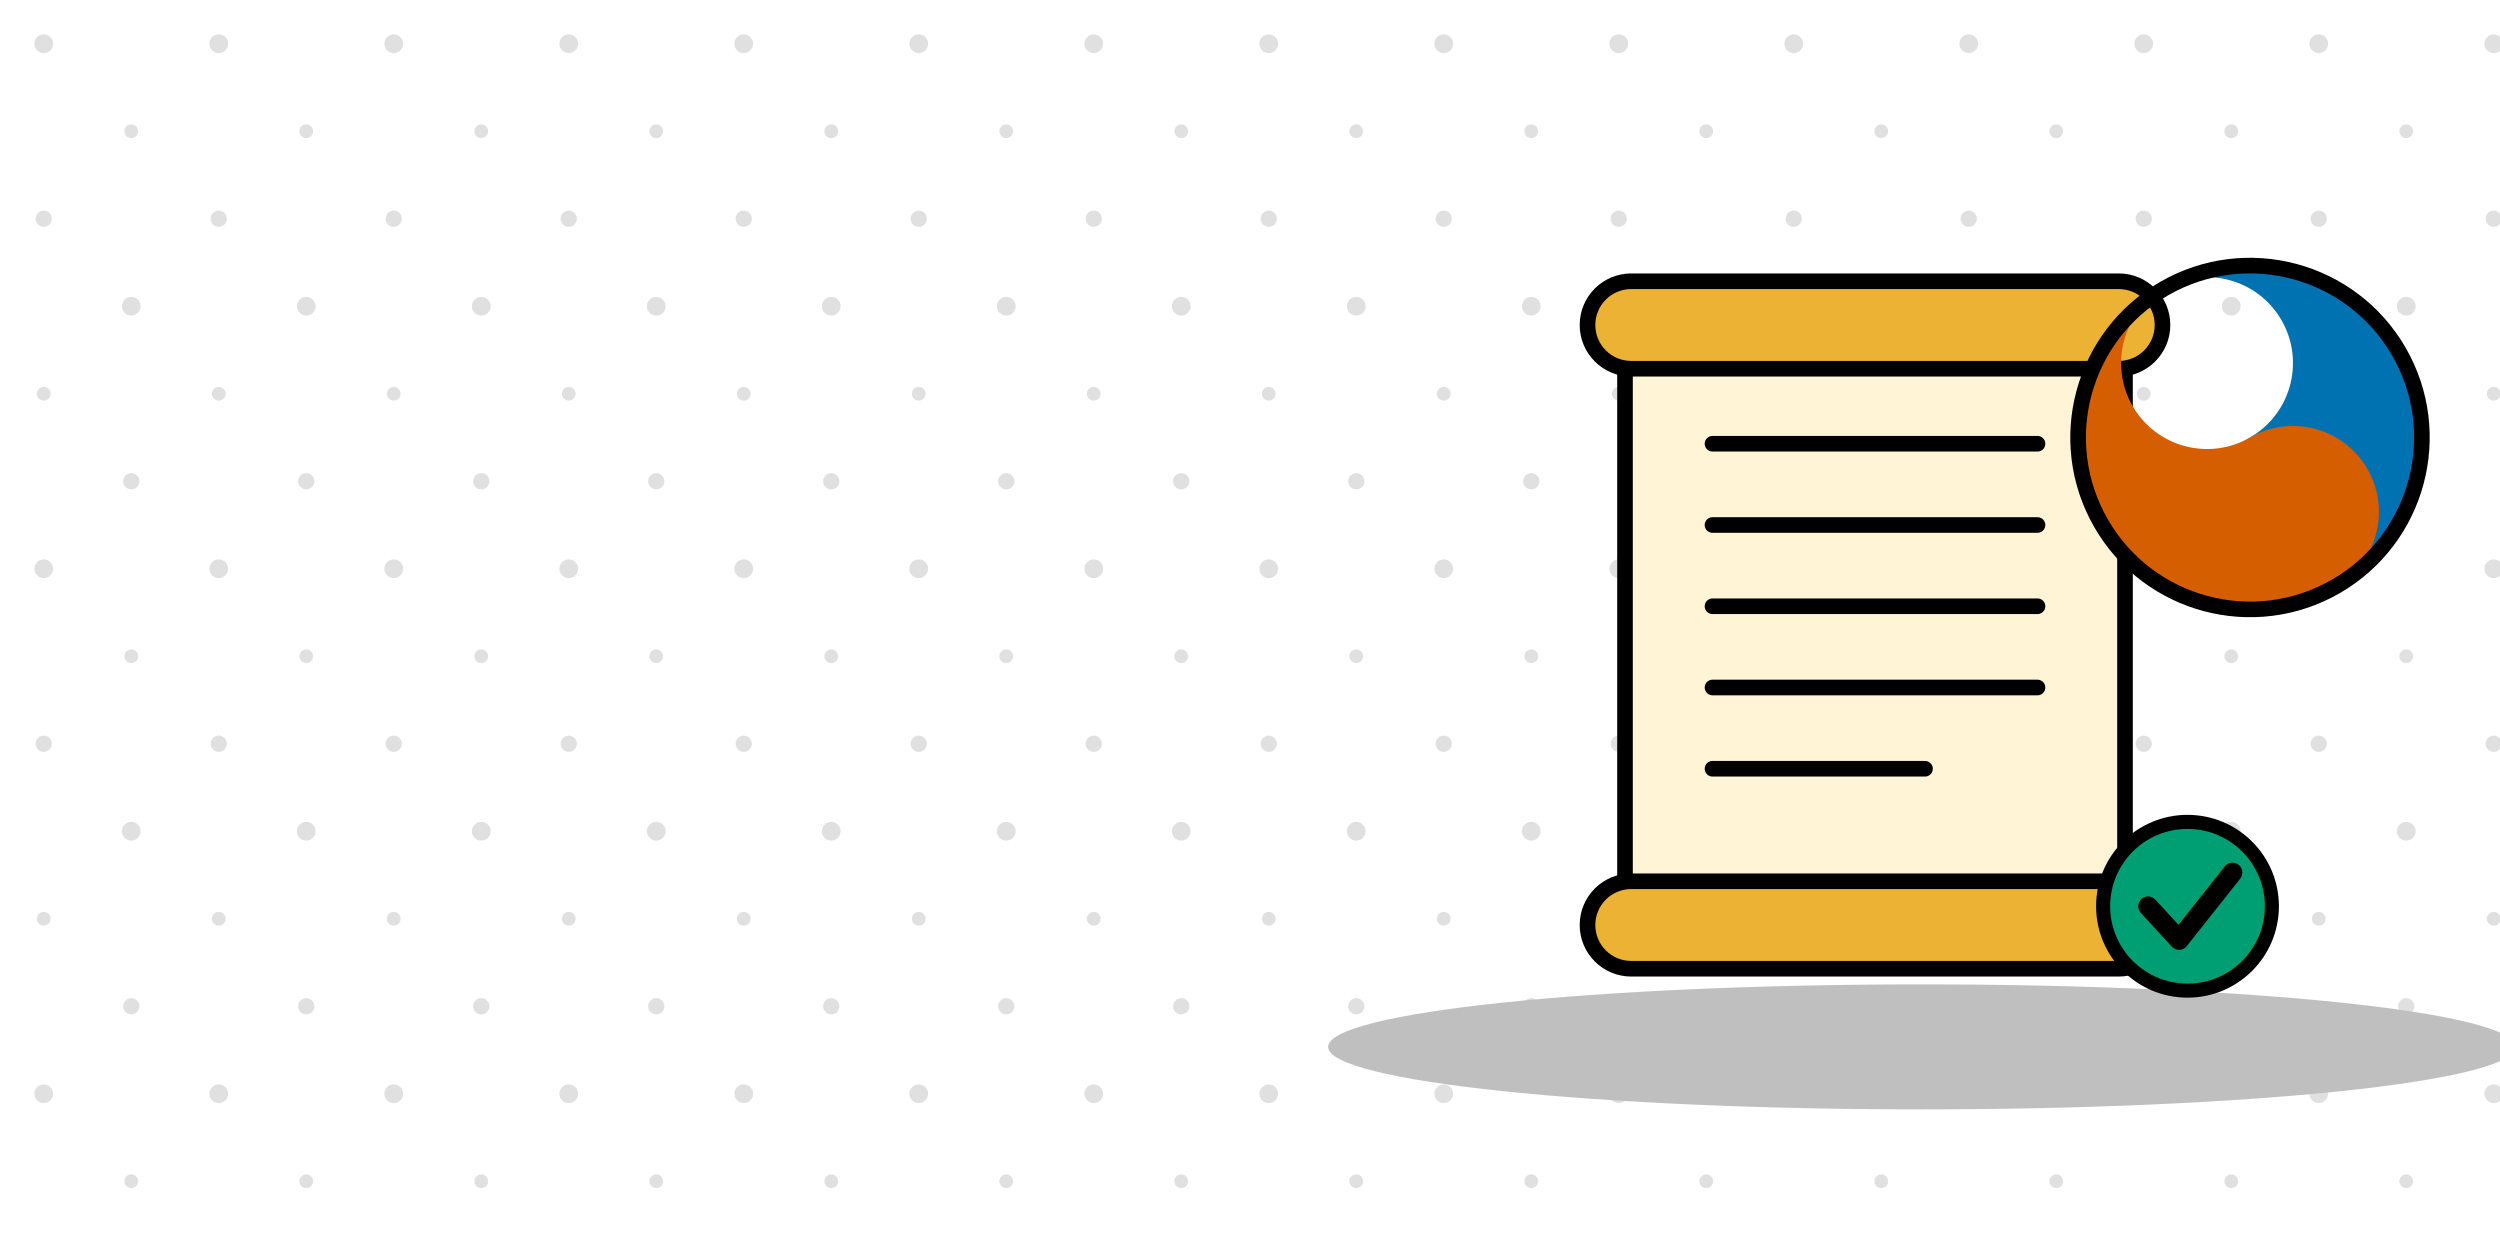
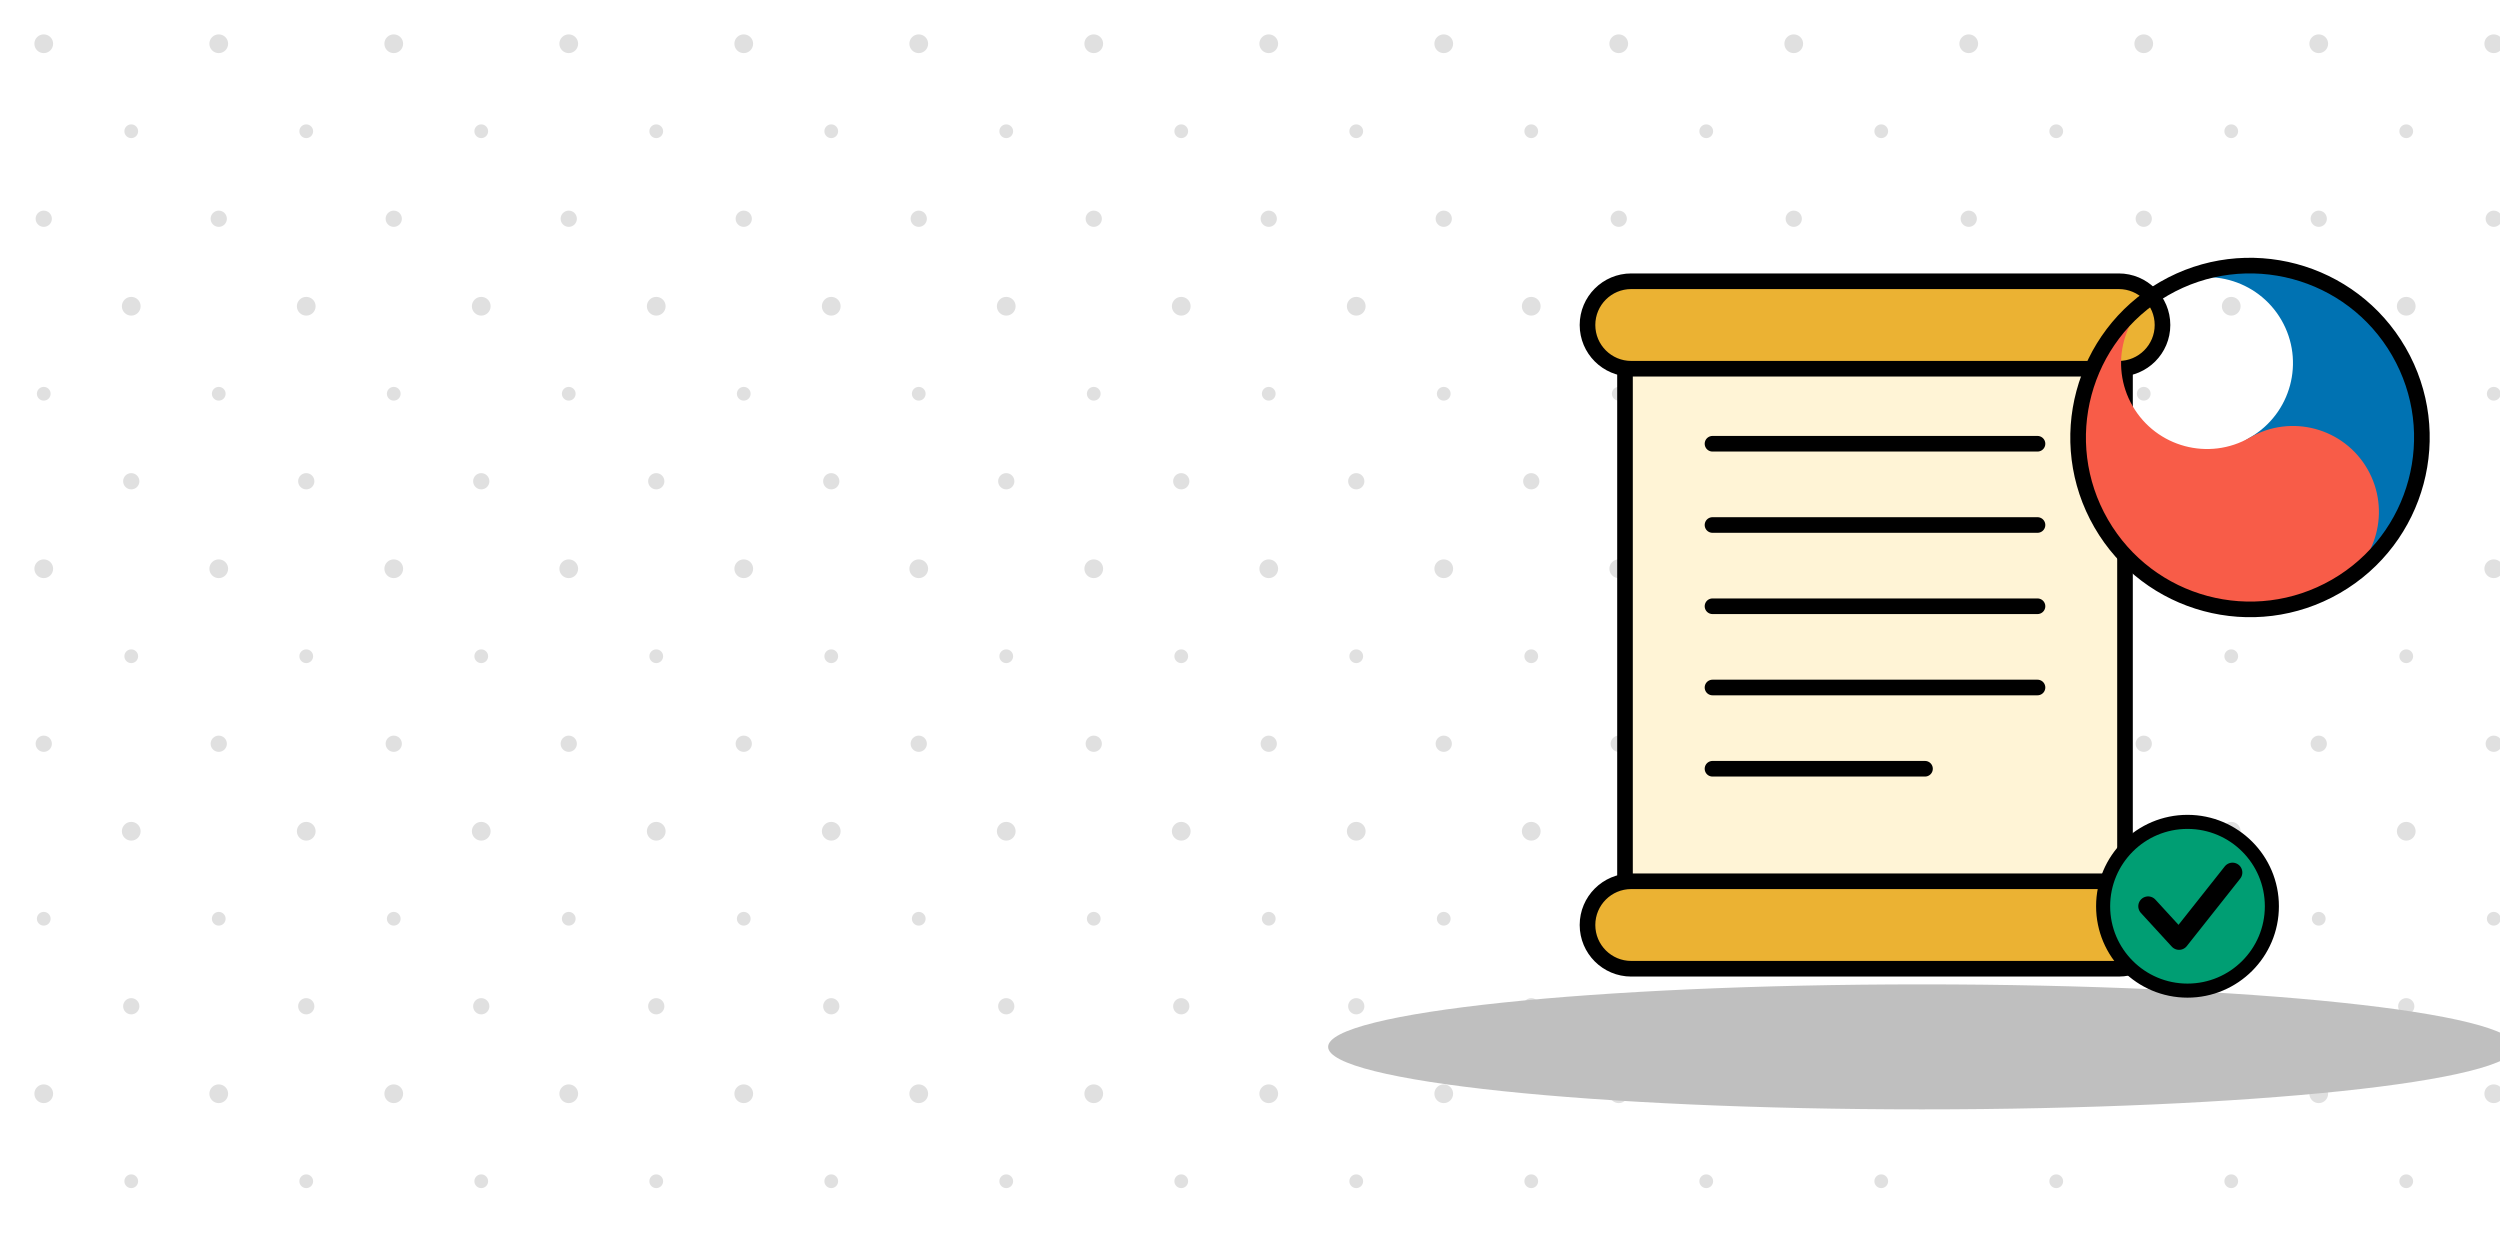
<svg xmlns="http://www.w3.org/2000/svg" viewBox="0 0 800 400" width="800" height="400">
  <rect width="800" height="400" fill="#FFFFFF" />
  <g fill="#E0E0E0">
    <circle cx="14" cy="14" r="3.0" />
    <circle cx="14" cy="70" r="2.6" />
    <circle cx="14" cy="126" r="2.2" />
    <circle cx="14" cy="182" r="3.0" />
    <circle cx="14" cy="238" r="2.6" />
    <circle cx="14" cy="294" r="2.2" />
    <circle cx="14" cy="350" r="3.0" />
    <circle cx="42" cy="42" r="2.2" />
    <circle cx="42" cy="98" r="3.0" />
    <circle cx="42" cy="154" r="2.6" />
    <circle cx="42" cy="210" r="2.2" />
    <circle cx="42" cy="266" r="3.0" />
    <circle cx="42" cy="322" r="2.6" />
    <circle cx="42" cy="378" r="2.2" />
    <circle cx="70" cy="14" r="3.0" />
    <circle cx="70" cy="70" r="2.6" />
    <circle cx="70" cy="126" r="2.2" />
    <circle cx="70" cy="182" r="3.0" />
    <circle cx="70" cy="238" r="2.6" />
    <circle cx="70" cy="294" r="2.2" />
    <circle cx="70" cy="350" r="3.0" />
    <circle cx="98" cy="42" r="2.2" />
    <circle cx="98" cy="98" r="3.0" />
    <circle cx="98" cy="154" r="2.6" />
    <circle cx="98" cy="210" r="2.2" />
    <circle cx="98" cy="266" r="3.0" />
    <circle cx="98" cy="322" r="2.6" />
    <circle cx="98" cy="378" r="2.2" />
    <circle cx="126" cy="14" r="3.0" />
    <circle cx="126" cy="70" r="2.6" />
    <circle cx="126" cy="126" r="2.2" />
    <circle cx="126" cy="182" r="3.0" />
    <circle cx="126" cy="238" r="2.6" />
    <circle cx="126" cy="294" r="2.2" />
    <circle cx="126" cy="350" r="3.0" />
    <circle cx="154" cy="42" r="2.2" />
    <circle cx="154" cy="98" r="3.0" />
    <circle cx="154" cy="154" r="2.6" />
    <circle cx="154" cy="210" r="2.2" />
    <circle cx="154" cy="266" r="3.0" />
    <circle cx="154" cy="322" r="2.6" />
    <circle cx="154" cy="378" r="2.2" />
    <circle cx="182" cy="14" r="3.0" />
    <circle cx="182" cy="70" r="2.6" />
    <circle cx="182" cy="126" r="2.2" />
    <circle cx="182" cy="182" r="3.0" />
    <circle cx="182" cy="238" r="2.6" />
    <circle cx="182" cy="294" r="2.2" />
    <circle cx="182" cy="350" r="3.0" />
    <circle cx="210" cy="42" r="2.2" />
    <circle cx="210" cy="98" r="3.0" />
    <circle cx="210" cy="154" r="2.6" />
    <circle cx="210" cy="210" r="2.2" />
    <circle cx="210" cy="266" r="3.0" />
    <circle cx="210" cy="322" r="2.6" />
    <circle cx="210" cy="378" r="2.2" />
    <circle cx="238" cy="14" r="3.0" />
    <circle cx="238" cy="70" r="2.6" />
    <circle cx="238" cy="126" r="2.2" />
    <circle cx="238" cy="182" r="3.0" />
    <circle cx="238" cy="238" r="2.6" />
    <circle cx="238" cy="294" r="2.2" />
    <circle cx="238" cy="350" r="3.0" />
    <circle cx="266" cy="42" r="2.2" />
    <circle cx="266" cy="98" r="3.0" />
    <circle cx="266" cy="154" r="2.6" />
    <circle cx="266" cy="210" r="2.2" />
    <circle cx="266" cy="266" r="3.0" />
    <circle cx="266" cy="322" r="2.6" />
    <circle cx="266" cy="378" r="2.2" />
    <circle cx="294" cy="14" r="3.0" />
    <circle cx="294" cy="70" r="2.6" />
    <circle cx="294" cy="126" r="2.2" />
    <circle cx="294" cy="182" r="3.0" />
    <circle cx="294" cy="238" r="2.6" />
    <circle cx="294" cy="294" r="2.2" />
    <circle cx="294" cy="350" r="3.0" />
    <circle cx="322" cy="42" r="2.2" />
    <circle cx="322" cy="98" r="3.0" />
    <circle cx="322" cy="154" r="2.6" />
    <circle cx="322" cy="210" r="2.2" />
    <circle cx="322" cy="266" r="3.0" />
    <circle cx="322" cy="322" r="2.6" />
    <circle cx="322" cy="378" r="2.2" />
    <circle cx="350" cy="14" r="3.0" />
    <circle cx="350" cy="70" r="2.6" />
    <circle cx="350" cy="126" r="2.2" />
    <circle cx="350" cy="182" r="3.0" />
    <circle cx="350" cy="238" r="2.6" />
    <circle cx="350" cy="294" r="2.2" />
    <circle cx="350" cy="350" r="3.0" />
    <circle cx="378" cy="42" r="2.2" />
    <circle cx="378" cy="98" r="3.0" />
    <circle cx="378" cy="154" r="2.6" />
    <circle cx="378" cy="210" r="2.2" />
    <circle cx="378" cy="266" r="3.0" />
    <circle cx="378" cy="322" r="2.6" />
    <circle cx="378" cy="378" r="2.2" />
    <circle cx="406" cy="14" r="3.0" />
    <circle cx="406" cy="70" r="2.6" />
    <circle cx="406" cy="126" r="2.2" />
    <circle cx="406" cy="182" r="3.0" />
    <circle cx="406" cy="238" r="2.6" />
    <circle cx="406" cy="294" r="2.2" />
    <circle cx="406" cy="350" r="3.0" />
    <circle cx="434" cy="42" r="2.2" />
    <circle cx="434" cy="98" r="3.0" />
    <circle cx="434" cy="154" r="2.6" />
    <circle cx="434" cy="210" r="2.2" />
    <circle cx="434" cy="266" r="3.0" />
    <circle cx="434" cy="322" r="2.6" />
    <circle cx="434" cy="378" r="2.2" />
    <circle cx="462" cy="14" r="3.0" />
    <circle cx="462" cy="70" r="2.6" />
    <circle cx="462" cy="126" r="2.2" />
    <circle cx="462" cy="182" r="3.0" />
    <circle cx="462" cy="238" r="2.6" />
    <circle cx="462" cy="294" r="2.2" />
    <circle cx="462" cy="350" r="3.0" />
    <circle cx="490" cy="42" r="2.2" />
    <circle cx="490" cy="98" r="3.0" />
    <circle cx="490" cy="154" r="2.6" />
    <circle cx="490" cy="210" r="2.2" />
    <circle cx="490" cy="266" r="3.0" />
    <circle cx="490" cy="322" r="2.6" />
    <circle cx="490" cy="378" r="2.2" />
    <circle cx="518" cy="14" r="3.0" />
    <circle cx="518" cy="70" r="2.6" />
    <circle cx="518" cy="126" r="2.2" />
    <circle cx="518" cy="182" r="3.0" />
    <circle cx="518" cy="238" r="2.6" />
    <circle cx="518" cy="294" r="2.2" />
    <circle cx="518" cy="350" r="3.0" />
    <circle cx="546" cy="42" r="2.2" />
    <circle cx="546" cy="98" r="3.0" />
    <circle cx="546" cy="154" r="2.6" />
    <circle cx="546" cy="210" r="2.2" />
    <circle cx="546" cy="266" r="3.0" />
    <circle cx="546" cy="322" r="2.6" />
    <circle cx="546" cy="378" r="2.2" />
    <circle cx="574" cy="14" r="3.0" />
    <circle cx="574" cy="70" r="2.6" />
    <circle cx="574" cy="126" r="2.2" />
    <circle cx="574" cy="182" r="3.0" />
    <circle cx="574" cy="238" r="2.6" />
    <circle cx="574" cy="294" r="2.2" />
    <circle cx="574" cy="350" r="3.0" />
    <circle cx="602" cy="42" r="2.2" />
    <circle cx="602" cy="98" r="3.0" />
    <circle cx="602" cy="154" r="2.6" />
    <circle cx="602" cy="210" r="2.2" />
    <circle cx="602" cy="266" r="3.0" />
    <circle cx="602" cy="322" r="2.6" />
    <circle cx="602" cy="378" r="2.2" />
    <circle cx="630" cy="14" r="3.0" />
    <circle cx="630" cy="70" r="2.6" />
    <circle cx="630" cy="126" r="2.2" />
    <circle cx="630" cy="182" r="3.0" />
    <circle cx="630" cy="238" r="2.6" />
    <circle cx="630" cy="294" r="2.2" />
    <circle cx="630" cy="350" r="3.0" />
    <circle cx="658" cy="42" r="2.2" />
    <circle cx="658" cy="98" r="3.0" />
    <circle cx="658" cy="154" r="2.6" />
    <circle cx="658" cy="210" r="2.2" />
    <circle cx="658" cy="266" r="3.0" />
    <circle cx="658" cy="322" r="2.6" />
    <circle cx="658" cy="378" r="2.2" />
    <circle cx="686" cy="14" r="3.0" />
    <circle cx="686" cy="70" r="2.6" />
    <circle cx="686" cy="126" r="2.2" />
    <circle cx="686" cy="182" r="3.0" />
    <circle cx="686" cy="238" r="2.6" />
    <circle cx="686" cy="294" r="2.2" />
    <circle cx="686" cy="350" r="3.0" />
    <circle cx="714" cy="42" r="2.2" />
    <circle cx="714" cy="98" r="3.0" />
    <circle cx="714" cy="154" r="2.6" />
    <circle cx="714" cy="210" r="2.2" />
    <circle cx="714" cy="266" r="3.0" />
    <circle cx="714" cy="322" r="2.6" />
    <circle cx="714" cy="378" r="2.2" />
    <circle cx="742" cy="14" r="3.0" />
    <circle cx="742" cy="70" r="2.6" />
    <circle cx="742" cy="126" r="2.2" />
    <circle cx="742" cy="182" r="3.0" />
    <circle cx="742" cy="238" r="2.6" />
    <circle cx="742" cy="294" r="2.2" />
    <circle cx="742" cy="350" r="3.0" />
    <circle cx="770" cy="42" r="2.2" />
    <circle cx="770" cy="98" r="3.0" />
    <circle cx="770" cy="154" r="2.6" />
    <circle cx="770" cy="210" r="2.2" />
    <circle cx="770" cy="266" r="3.0" />
    <circle cx="770" cy="322" r="2.6" />
    <circle cx="770" cy="378" r="2.2" />
    <circle cx="798" cy="14" r="3.0" />
    <circle cx="798" cy="70" r="2.6" />
    <circle cx="798" cy="126" r="2.2" />
    <circle cx="798" cy="182" r="3.0" />
    <circle cx="798" cy="238" r="2.6" />
    <circle cx="798" cy="294" r="2.2" />
    <circle cx="798" cy="350" r="3.0" />
  </g>
  <ellipse cx="615" cy="335" rx="190" ry="20" fill="#BFBFBF" />
  <g transform="translate(600 200) rotate(0) scale(1)">
    <rect x="-80" y="-95" width="160" height="190" rx="4" fill="#FFF4D6" stroke="#000" stroke-width="5" stroke-linejoin="round" stroke-linecap="round" />
    <rect x="-92" y="-110" width="184" height="28" rx="14" fill="#EBB233" stroke="#000" stroke-width="5" stroke-linejoin="round" stroke-linecap="round" />
    <rect x="-92" y="82" width="184" height="28" rx="14" fill="#EBB233" stroke="#000" stroke-width="5" stroke-linejoin="round" stroke-linecap="round" />
    <path d="M-52 -58 H52" stroke="#000" stroke-width="5" stroke-linecap="round" />
    <path d="M-52 -32 H52" stroke="#000" stroke-width="5" stroke-linecap="round" />
    <path d="M-52 -6 H52" stroke="#000" stroke-width="5" stroke-linecap="round" />
    <path d="M-52 20 H52" stroke="#000" stroke-width="5" stroke-linecap="round" />
    <path d="M-52 46 H16" stroke="#000" stroke-width="5" stroke-linecap="round" />
  </g>
  <g transform="translate(720 140) rotate(-30) scale(1)">
    <path d="M0 -55 A55 55 0 0 1 0 55 A27.5 27.5 0 0 1 0 0 A27.5 27.5 0 0 0 0 -55 Z" fill="#0072B2" stroke="#000" stroke-width="0" stroke-linejoin="round" stroke-linecap="round" />
-     <path d="M0 -55 A55 55 0 0 0 0 55 A27.5 27.5 0 0 0 0 0 A27.5 27.5 0 0 1 0 -55 Z" fill="#D55E00" stroke="#000" stroke-width="0" stroke-linejoin="round" stroke-linecap="round" />
+     <path d="M0 -55 A55 55 0 0 0 0 55 A27.5 27.5 0 0 0 0 0 A27.5 27.5 0 0 1 0 -55 Z" fill="#F85C48" stroke="#000" stroke-width="0" stroke-linejoin="round" stroke-linecap="round" />
    <circle r="55" fill="none" stroke="#000" stroke-width="5" />
  </g>
  <g transform="translate(700 290) rotate(0) scale(0.9)">
    <circle cx="0" cy="0" r="30" fill="#009E73" stroke="#000" stroke-width="5" stroke-linejoin="round" stroke-linecap="round" />
    <path d="M-14 0 L-3 12 L16 -12" fill="none" stroke="#000" stroke-width="7" stroke-linejoin="round" stroke-linecap="round" />
  </g>
</svg>
